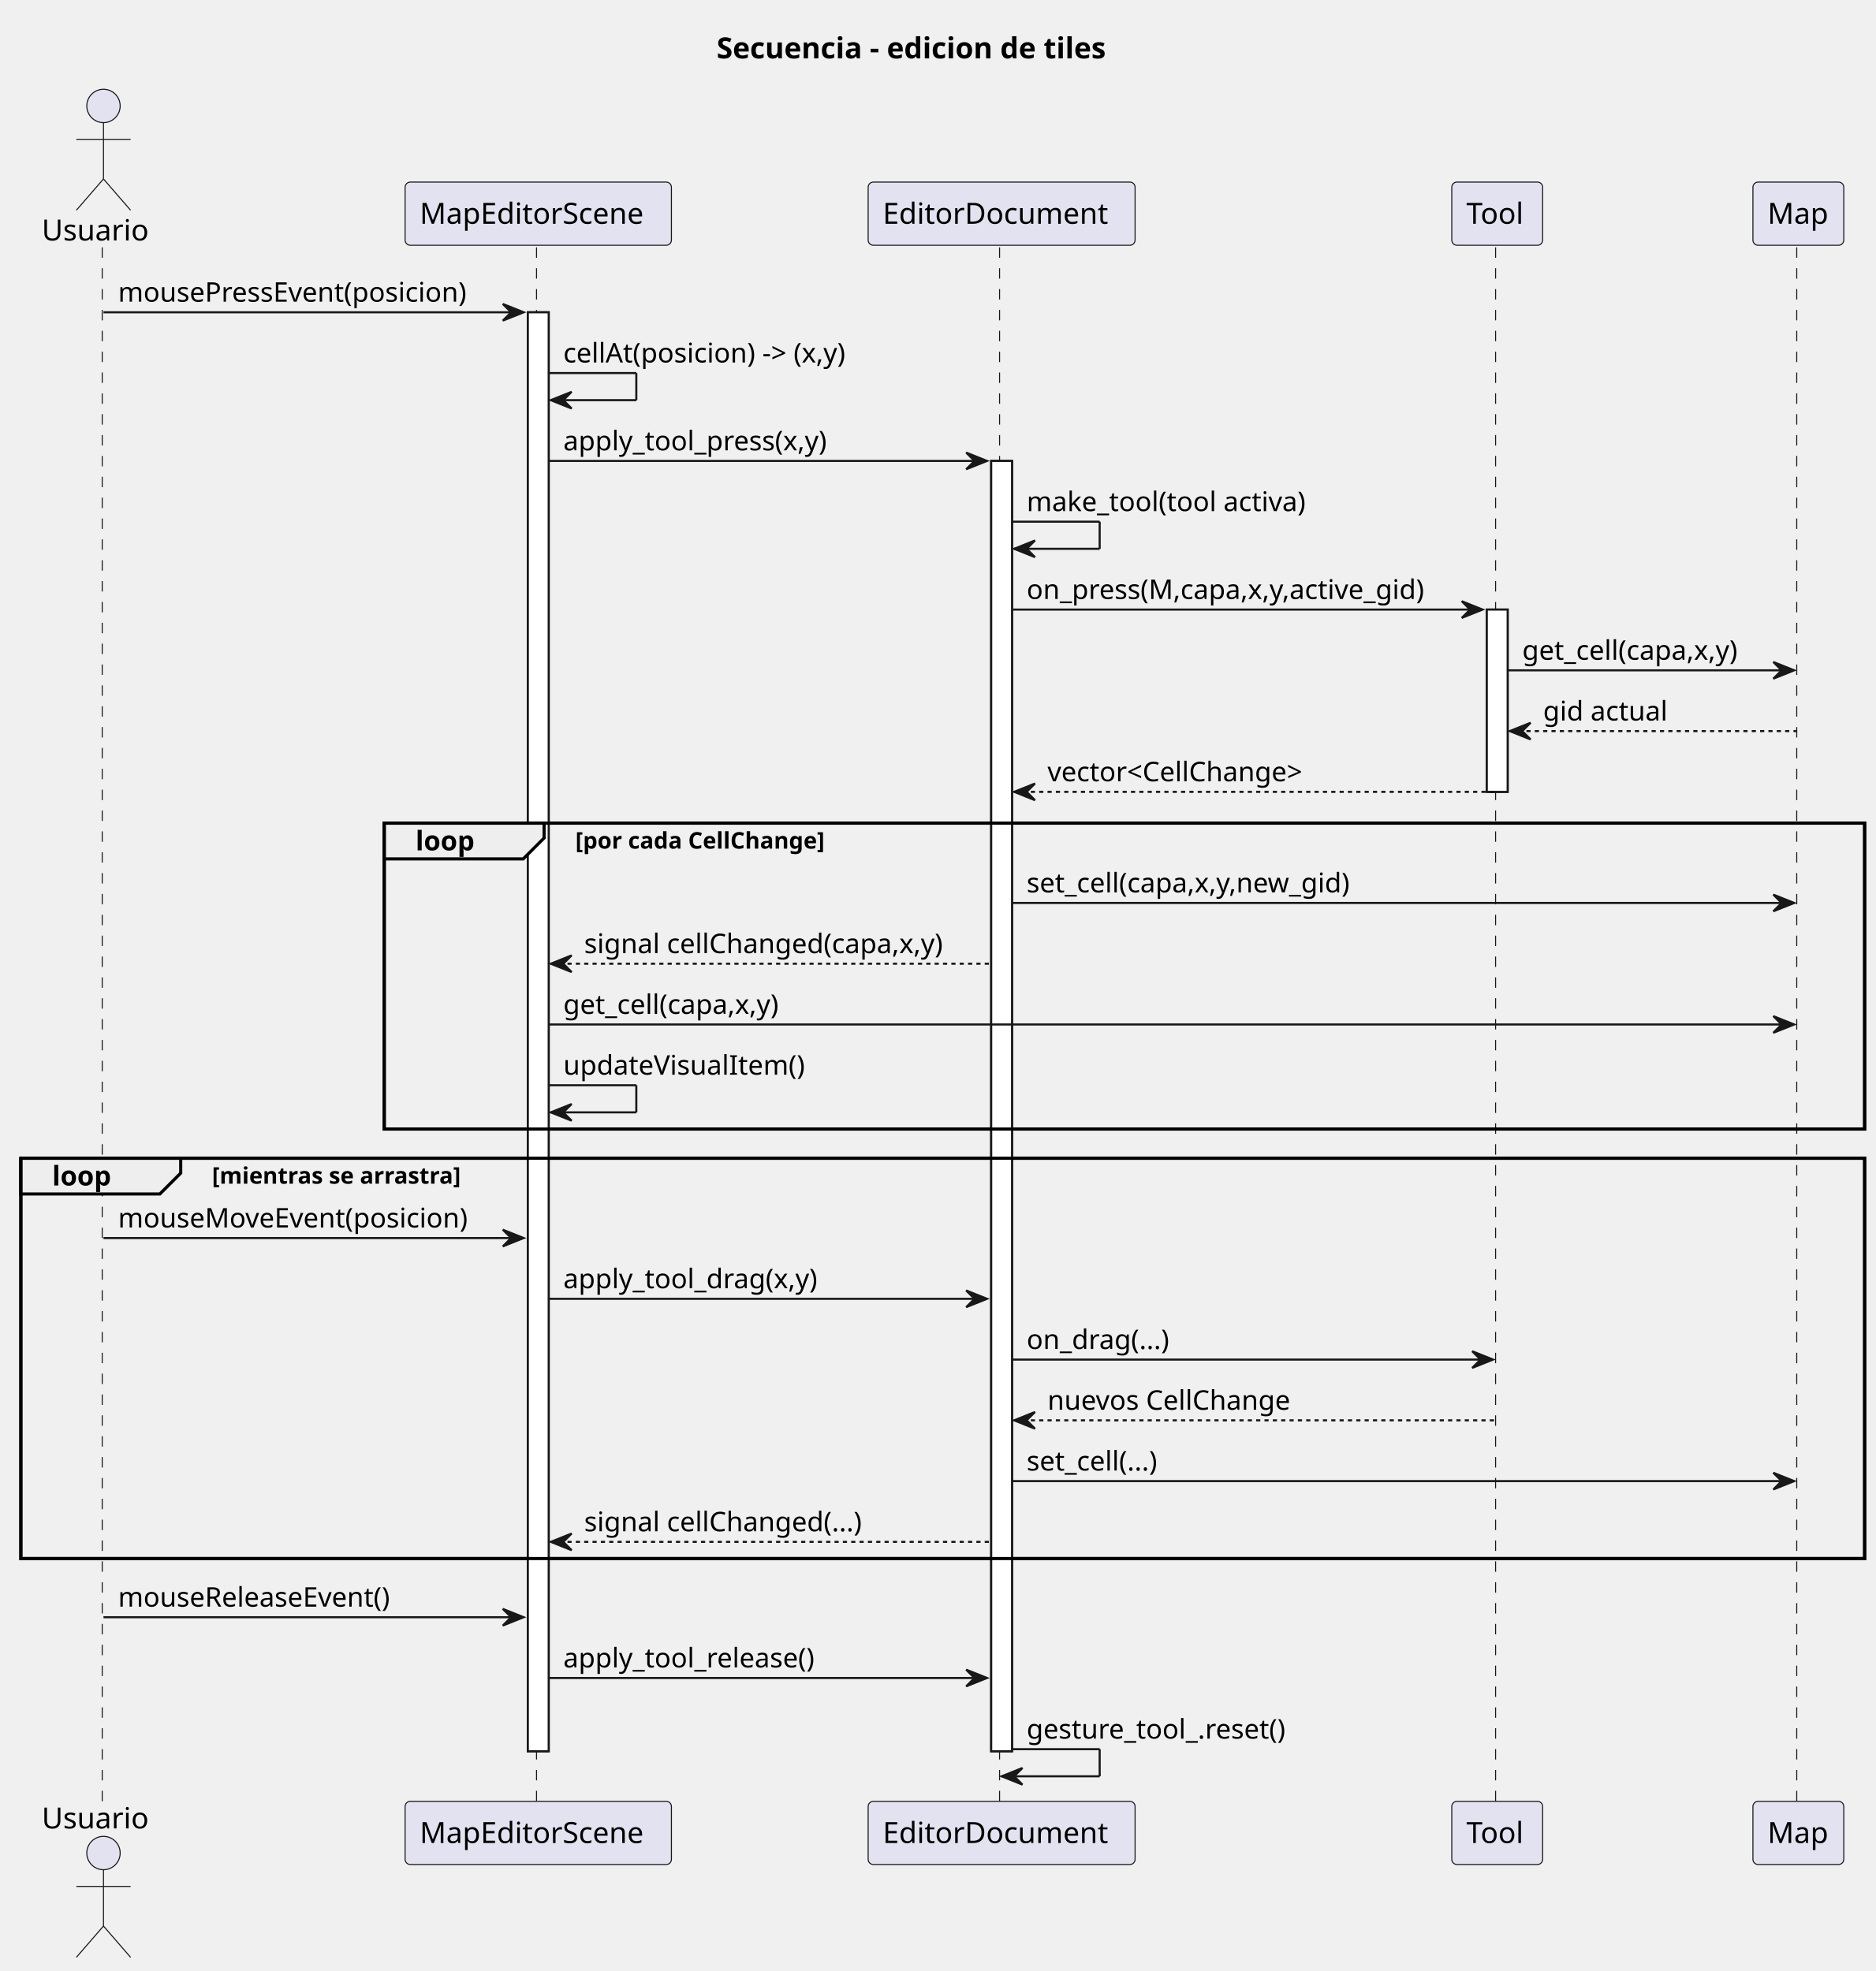
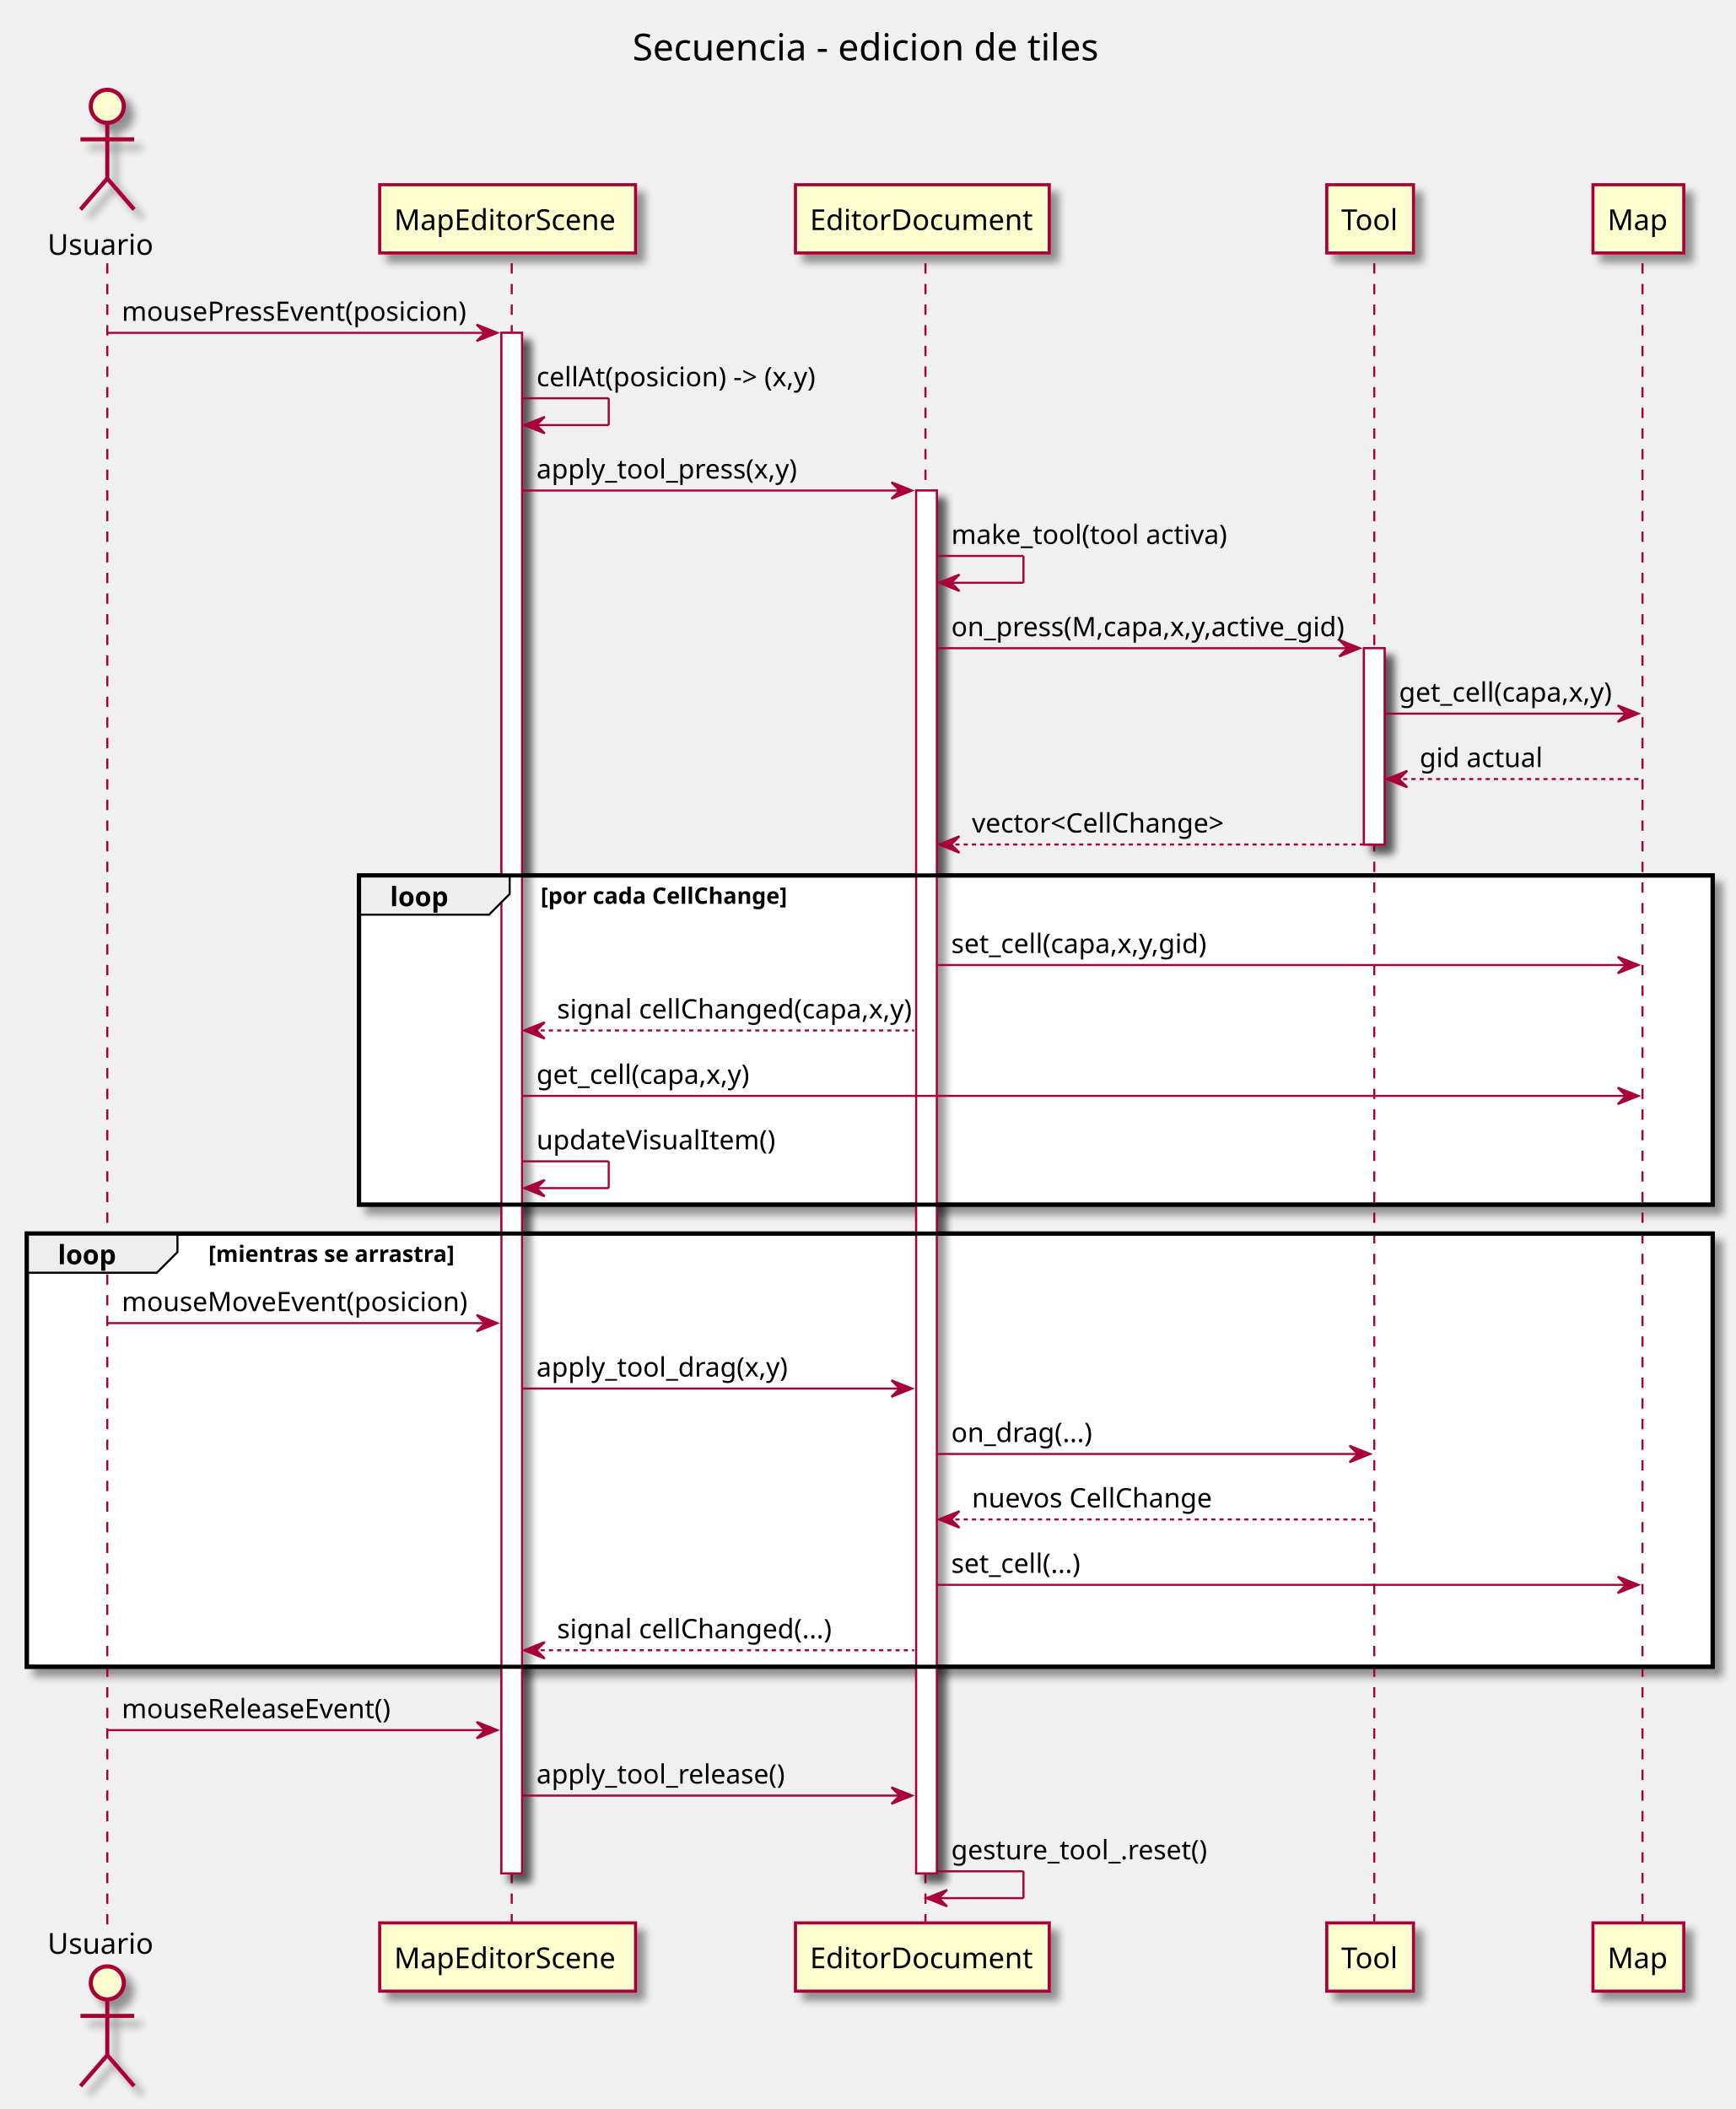
- <svg xmlns="http://www.w3.org/2000/svg" contentStyleType="text/css" data-diagram-type="SEQUENCE" height="945px" preserveAspectRatio="none" style="width:899px;height:945px;background:#FFFFFF;" version="1.1" viewBox="0 0 899 945" width="899px" zoomAndPan="magnify">
-   <defs />
+ <svg xmlns="http://www.w3.org/2000/svg" contentScriptType="application/ecmascript" contentStyleType="text/css" height="1022px" preserveAspectRatio="none" style="width:841px;height:1022px;" version="1.1" viewBox="0 0 841 1022" width="841px" zoomAndPan="magnify">
+   <defs>
+     <filter height="300%" id="f17e6ry32nymo3" width="300%" x="-1" y="-1">
+       <feGaussianBlur result="blurOut" stdDeviation="2.0" />
+       <feColorMatrix in="blurOut" result="blurOut2" type="matrix" values="0 0 0 0 0 0 0 0 0 0 0 0 0 0 0 0 0 0 .4 0" />
+       <feOffset dx="4.0" dy="4.0" in="blurOut2" result="blurOut3" />
+       <feBlend in="SourceGraphic" in2="blurOut3" mode="normal" />
+     </filter>
+   </defs>
  <g>
-     <text fill="#000000" font-family="sans-serif" font-size="14" font-weight="bold" lengthAdjust="spacing" textLength="215.79" x="343.511" y="27.995">Secuencia - edicion de tiles</text>
-     <g>
-       <rect fill="#FFFFFF" height="689.922" style="stroke:#181818;stroke-width:1;" width="10" x="253.019" y="149.727" />
-     </g>
-     <g>
-       <rect fill="#FFFFFF" height="618.656" style="stroke:#181818;stroke-width:1;" width="10" x="475.125" y="220.992" />
-     </g>
-     <g>
-       <rect fill="#FFFFFF" height="87.398" style="stroke:#181818;stroke-width:1;" width="10" x="712.696" y="292.258" />
-     </g>
-     <rect fill="none" height="146.664" style="stroke:#000000;stroke-width:1.5;" width="709.624" x="184.188" y="394.656" />
-     <rect fill="none" height="191.93" style="stroke:#000000;stroke-width:1.5;" width="883.812" x="10" y="555.32" />
-     <g class="participant-lifeline" data-entity-uid="part1" data-qualified-name="U" id="part1-lifeline">
-       <g>
-         <rect fill="#000000" fill-opacity="0" height="746.055" width="8" x="45.602" y="118.594" />
-         <line style="stroke:#181818;stroke-width:0.5;stroke-dasharray:5,5;" x1="49" x2="49" y1="118.594" y2="864.648" />
-       </g>
-     </g>
-     <g class="participant-lifeline" data-entity-uid="part2" data-qualified-name="S" id="part2-lifeline">
-       <g>
-         <rect fill="#000000" fill-opacity="0" height="746.055" width="8" x="254.019" y="118.594" />
-         <line style="stroke:#181818;stroke-width:0.5;stroke-dasharray:5,5;" x1="257.188" x2="257.188" y1="118.594" y2="864.648" />
-       </g>
-     </g>
-     <g class="participant-lifeline" data-entity-uid="part3" data-qualified-name="D" id="part3-lifeline">
-       <g>
-         <rect fill="#000000" fill-opacity="0" height="746.055" width="8" x="476.125" y="118.594" />
-         <line style="stroke:#181818;stroke-width:0.5;stroke-dasharray:5,5;" x1="479.144" x2="479.144" y1="118.594" y2="864.648" />
-       </g>
-     </g>
-     <g class="participant-lifeline" data-entity-uid="part4" data-qualified-name="T" id="part4-lifeline">
-       <g>
-         <rect fill="#000000" fill-opacity="0" height="746.055" width="8" x="713.696" y="118.594" />
-         <line style="stroke:#181818;stroke-width:0.5;stroke-dasharray:5,5;" x1="716.91" x2="716.91" y1="118.594" y2="864.648" />
-       </g>
-     </g>
-     <g class="participant-lifeline" data-entity-uid="part5" data-qualified-name="M" id="part5-lifeline">
-       <g>
-         <rect fill="#000000" fill-opacity="0" height="746.055" width="8" x="858.04" y="118.594" />
-         <line style="stroke:#181818;stroke-width:0.5;stroke-dasharray:5,5;" x1="861.267" x2="861.267" y1="118.594" y2="864.648" />
-       </g>
-     </g>
-     <g class="participant participant-head" data-entity-uid="part1" data-qualified-name="U" id="part1-head">
-       <text fill="#000000" font-family="sans-serif" font-size="14" lengthAdjust="spacing" textLength="53.204" x="20" y="115.292">Usuario</text>
-       <ellipse cx="49.602" cy="50.797" fill="#E2E2F0" rx="8" ry="8" style="stroke:#181818;stroke-width:0.5;" />
-       <path d="M49.602,58.797 L49.602,85.797 M36.602,66.797 L62.602,66.797 M49.602,85.797 L36.602,100.797 M49.602,85.797 L62.602,100.797" fill="none" style="stroke:#181818;stroke-width:0.5;" />
-     </g>
-     <g class="participant participant-tail" data-entity-uid="part1" data-qualified-name="U" id="part1-tail">
-       <text fill="#000000" font-family="sans-serif" font-size="14" lengthAdjust="spacing" textLength="53.204" x="20" y="876.644">Usuario</text>
-       <ellipse cx="49.602" cy="888.445" fill="#E2E2F0" rx="8" ry="8" style="stroke:#181818;stroke-width:0.5;" />
-       <path d="M49.602,896.445 L49.602,923.445 M36.602,904.445 L62.602,904.445 M49.602,923.445 L36.602,938.445 M49.602,923.445 L62.602,938.445" fill="none" style="stroke:#181818;stroke-width:0.5;" />
-     </g>
-     <g class="participant participant-head" data-entity-uid="part2" data-qualified-name="S" id="part2-head">
-       <rect fill="#E2E2F0" height="30.297" rx="2.5" ry="2.5" style="stroke:#181818;stroke-width:0.5;" width="127.661" x="194.188" y="87.297" />
-       <text fill="#000000" font-family="sans-serif" font-size="14" lengthAdjust="spacing" textLength="113.661" x="201.188" y="107.292">MapEditorScene</text>
-     </g>
-     <g class="participant participant-tail" data-entity-uid="part2" data-qualified-name="S" id="part2-tail">
-       <rect fill="#E2E2F0" height="30.297" rx="2.5" ry="2.5" style="stroke:#181818;stroke-width:0.5;" width="127.661" x="194.188" y="863.648" />
-       <text fill="#000000" font-family="sans-serif" font-size="14" lengthAdjust="spacing" textLength="113.661" x="201.188" y="883.644">MapEditorScene</text>
-     </g>
-     <g class="participant participant-head" data-entity-uid="part3" data-qualified-name="D" id="part3-head">
-       <rect fill="#E2E2F0" height="30.297" rx="2.5" ry="2.5" style="stroke:#181818;stroke-width:0.5;" width="127.962" x="416.144" y="87.297" />
-       <text fill="#000000" font-family="sans-serif" font-size="14" lengthAdjust="spacing" textLength="113.962" x="423.144" y="107.292">EditorDocument</text>
-     </g>
-     <g class="participant participant-tail" data-entity-uid="part3" data-qualified-name="D" id="part3-tail">
-       <rect fill="#E2E2F0" height="30.297" rx="2.5" ry="2.5" style="stroke:#181818;stroke-width:0.5;" width="127.962" x="416.144" y="863.648" />
-       <text fill="#000000" font-family="sans-serif" font-size="14" lengthAdjust="spacing" textLength="113.962" x="423.144" y="883.644">EditorDocument</text>
-     </g>
-     <g class="participant participant-head" data-entity-uid="part4" data-qualified-name="T" id="part4-head">
-       <rect fill="#E2E2F0" height="30.297" rx="2.5" ry="2.5" style="stroke:#181818;stroke-width:0.5;" width="43.572" x="695.91" y="87.297" />
-       <text fill="#000000" font-family="sans-serif" font-size="14" lengthAdjust="spacing" textLength="29.572" x="702.91" y="107.292">Tool</text>
-     </g>
-     <g class="participant participant-tail" data-entity-uid="part4" data-qualified-name="T" id="part4-tail">
-       <rect fill="#E2E2F0" height="30.297" rx="2.5" ry="2.5" style="stroke:#181818;stroke-width:0.5;" width="43.572" x="695.91" y="863.648" />
-       <text fill="#000000" font-family="sans-serif" font-size="14" lengthAdjust="spacing" textLength="29.572" x="702.91" y="883.644">Tool</text>
-     </g>
-     <g class="participant participant-head" data-entity-uid="part5" data-qualified-name="M" id="part5-head">
-       <rect fill="#E2E2F0" height="30.297" rx="2.5" ry="2.5" style="stroke:#181818;stroke-width:0.5;" width="43.545" x="840.267" y="87.297" />
-       <text fill="#000000" font-family="sans-serif" font-size="14" lengthAdjust="spacing" textLength="29.545" x="847.267" y="107.292">Map</text>
-     </g>
-     <g class="participant participant-tail" data-entity-uid="part5" data-qualified-name="M" id="part5-tail">
-       <rect fill="#E2E2F0" height="30.297" rx="2.5" ry="2.5" style="stroke:#181818;stroke-width:0.5;" width="43.545" x="840.267" y="863.648" />
-       <text fill="#000000" font-family="sans-serif" font-size="14" lengthAdjust="spacing" textLength="29.545" x="847.267" y="883.644">Map</text>
-     </g>
-     <g>
-       <rect fill="#FFFFFF" height="689.922" style="stroke:#181818;stroke-width:1;" width="10" x="253.019" y="149.727" />
-     </g>
-     <g>
-       <rect fill="#FFFFFF" height="618.656" style="stroke:#181818;stroke-width:1;" width="10" x="475.125" y="220.992" />
-     </g>
-     <g>
-       <rect fill="#FFFFFF" height="87.398" style="stroke:#181818;stroke-width:1;" width="10" x="712.696" y="292.258" />
-     </g>
-     <g class="message" data-entity-1="part1" data-entity-2="part2" id="msg1">
-       <polygon fill="#181818" points="241.019,145.727,251.019,149.727,241.019,153.727,245.019,149.727" style="stroke:#181818;stroke-width:1;" />
-       <line style="stroke:#181818;stroke-width:1;" x1="49.602" x2="247.019" y1="149.727" y2="149.727" />
-       <text fill="#000000" font-family="sans-serif" font-size="13" lengthAdjust="spacing" textLength="179.283" x="56.602" y="144.661">mousePressEvent(posicion)</text>
-     </g>
-     <g class="message" data-entity-1="part2" data-entity-2="part2" id="msg2">
-       <line style="stroke:#181818;stroke-width:1;" x1="263.019" x2="305.019" y1="178.859" y2="178.859" />
-       <line style="stroke:#181818;stroke-width:1;" x1="305.019" x2="305.019" y1="178.859" y2="191.859" />
-       <line style="stroke:#181818;stroke-width:1;" x1="264.019" x2="305.019" y1="191.859" y2="191.859" />
-       <polygon fill="#181818" points="274.019,187.859,264.019,191.859,274.019,195.859,270.019,191.859" style="stroke:#181818;stroke-width:1;" />
-       <text fill="#000000" font-family="sans-serif" font-size="13" lengthAdjust="spacing" textLength="153.556" x="270.019" y="173.793">cellAt(posicion) -&gt; (x,y)</text>
-     </g>
-     <g class="message" data-entity-1="part2" data-entity-2="part3" id="msg3">
-       <polygon fill="#181818" points="463.125,216.992,473.125,220.992,463.125,224.992,467.125,220.992" style="stroke:#181818;stroke-width:1;" />
-       <line style="stroke:#181818;stroke-width:1;" x1="263.019" x2="469.125" y1="220.992" y2="220.992" />
-       <text fill="#000000" font-family="sans-serif" font-size="13" lengthAdjust="spacing" textLength="138.195" x="270.019" y="215.926">apply_tool_press(x,y)</text>
-     </g>
-     <g class="message" data-entity-1="part3" data-entity-2="part3" id="msg4">
-       <line style="stroke:#181818;stroke-width:1;" x1="485.125" x2="527.125" y1="250.125" y2="250.125" />
-       <line style="stroke:#181818;stroke-width:1;" x1="527.125" x2="527.125" y1="250.125" y2="263.125" />
-       <line style="stroke:#181818;stroke-width:1;" x1="486.125" x2="527.125" y1="263.125" y2="263.125" />
-       <polygon fill="#181818" points="496.125,259.125,486.125,263.125,496.125,267.125,492.125,263.125" style="stroke:#181818;stroke-width:1;" />
-       <text fill="#000000" font-family="sans-serif" font-size="13" lengthAdjust="spacing" textLength="145.647" x="492.125" y="245.059">make_tool(tool activa)</text>
-     </g>
-     <g class="message" data-entity-1="part3" data-entity-2="part4" id="msg5">
-       <polygon fill="#181818" points="700.696,288.258,710.696,292.258,700.696,296.258,704.696,292.258" style="stroke:#181818;stroke-width:1;" />
-       <line style="stroke:#181818;stroke-width:1;" x1="485.125" x2="706.696" y1="292.258" y2="292.258" />
-       <text fill="#000000" font-family="sans-serif" font-size="13" lengthAdjust="spacing" textLength="208.571" x="492.125" y="287.192">on_press(M,capa,x,y,active_gid)</text>
-     </g>
-     <g class="message" data-entity-1="part4" data-entity-2="part5" id="msg6">
-       <polygon fill="#181818" points="850.04,317.391,860.04,321.391,850.04,325.391,854.04,321.391" style="stroke:#181818;stroke-width:1;" />
-       <line style="stroke:#181818;stroke-width:1;" x1="722.696" x2="856.04" y1="321.391" y2="321.391" />
-       <text fill="#000000" font-family="sans-serif" font-size="13" lengthAdjust="spacing" textLength="115.343" x="729.696" y="316.325">get_cell(capa,x,y)</text>
-     </g>
-     <g class="message" data-entity-1="part5" data-entity-2="part4" id="msg7">
-       <polygon fill="#181818" points="733.696,346.523,723.696,350.523,733.696,354.523,729.696,350.523" style="stroke:#181818;stroke-width:1;" />
-       <line style="stroke:#181818;stroke-width:1;stroke-dasharray:2,2;" x1="727.696" x2="861.04" y1="350.523" y2="350.523" />
-       <text fill="#000000" font-family="sans-serif" font-size="13" lengthAdjust="spacing" textLength="64.276" x="739.696" y="345.457">gid actual</text>
-     </g>
-     <g class="message" data-entity-1="part4" data-entity-2="part3" id="msg8">
-       <polygon fill="#181818" points="496.125,375.656,486.125,379.656,496.125,383.656,492.125,379.656" style="stroke:#181818;stroke-width:1;" />
-       <line style="stroke:#181818;stroke-width:1;stroke-dasharray:2,2;" x1="490.125" x2="716.696" y1="379.656" y2="379.656" />
-       <text fill="#000000" font-family="sans-serif" font-size="13" lengthAdjust="spacing" textLength="137.09" x="502.125" y="374.59">vector&lt;CellChange&gt;</text>
-     </g>
-     <path d="M184.188,394.656 L260.812,394.656 L260.812,401.789 L250.812,411.789 L184.188,411.789 L184.188,394.656" fill="#EEEEEE" style="stroke:#000000;stroke-width:1.5;" />
-     <rect fill="none" height="146.664" style="stroke:#000000;stroke-width:1.5;" width="709.624" x="184.188" y="394.656" />
-     <text fill="#000000" font-family="sans-serif" font-size="13" font-weight="bold" lengthAdjust="spacing" textLength="31.624" x="199.188" y="407.723">loop</text>
-     <text fill="#000000" font-family="sans-serif" font-size="11" font-weight="bold" lengthAdjust="spacing" textLength="137.376" x="275.812" y="406.867">[por cada CellChange]</text>
-     <g class="message" data-entity-1="part3" data-entity-2="part5" id="msg9">
-       <polygon fill="#181818" points="850.04,428.922,860.04,432.922,850.04,436.922,854.04,432.922" style="stroke:#181818;stroke-width:1;" />
-       <line style="stroke:#181818;stroke-width:1;" x1="485.125" x2="856.04" y1="432.922" y2="432.922" />
-       <text fill="#000000" font-family="sans-serif" font-size="13" lengthAdjust="spacing" textLength="171.482" x="492.125" y="427.856">set_cell(capa,x,y,new_gid)</text>
-     </g>
-     <g class="message" data-entity-1="part3" data-entity-2="part2" id="msg10">
-       <polygon fill="#181818" points="274.019,458.055,264.019,462.055,274.019,466.055,270.019,462.055" style="stroke:#181818;stroke-width:1;" />
-       <line style="stroke:#181818;stroke-width:1;stroke-dasharray:2,2;" x1="268.019" x2="474.125" y1="462.055" y2="462.055" />
-       <text fill="#000000" font-family="sans-serif" font-size="13" lengthAdjust="spacing" textLength="188.106" x="280.019" y="456.989">signal cellChanged(capa,x,y)</text>
-     </g>
-     <g class="message" data-entity-1="part2" data-entity-2="part5" id="msg11">
-       <polygon fill="#181818" points="850.04,487.188,860.04,491.188,850.04,495.188,854.04,491.188" style="stroke:#181818;stroke-width:1;" />
-       <line style="stroke:#181818;stroke-width:1;" x1="263.019" x2="856.04" y1="491.188" y2="491.188" />
-       <text fill="#000000" font-family="sans-serif" font-size="13" lengthAdjust="spacing" textLength="115.343" x="270.019" y="486.122">get_cell(capa,x,y)</text>
-     </g>
-     <g class="message" data-entity-1="part2" data-entity-2="part2" id="msg12">
-       <line style="stroke:#181818;stroke-width:1;" x1="263.019" x2="305.019" y1="520.32" y2="520.32" />
-       <line style="stroke:#181818;stroke-width:1;" x1="305.019" x2="305.019" y1="520.32" y2="533.32" />
-       <line style="stroke:#181818;stroke-width:1;" x1="264.019" x2="305.019" y1="533.32" y2="533.32" />
-       <polygon fill="#181818" points="274.019,529.32,264.019,533.32,274.019,537.32,270.019,533.32" style="stroke:#181818;stroke-width:1;" />
-       <text fill="#000000" font-family="sans-serif" font-size="13" lengthAdjust="spacing" textLength="124.636" x="270.019" y="515.254">updateVisualItem()</text>
-     </g>
-     <path d="M10,555.32 L86.624,555.32 L86.624,562.453 L76.624,572.453 L10,572.453 L10,555.32" fill="#EEEEEE" style="stroke:#000000;stroke-width:1.5;" />
-     <rect fill="none" height="191.93" style="stroke:#000000;stroke-width:1.5;" width="883.812" x="10" y="555.32" />
-     <text fill="#000000" font-family="sans-serif" font-size="13" font-weight="bold" lengthAdjust="spacing" textLength="31.624" x="25" y="568.387">loop</text>
-     <text fill="#000000" font-family="sans-serif" font-size="11" font-weight="bold" lengthAdjust="spacing" textLength="137.248" x="101.624" y="567.531">[mientras se arrastra]</text>
-     <g class="message" data-entity-1="part1" data-entity-2="part2" id="msg13">
-       <polygon fill="#181818" points="241.019,589.586,251.019,593.586,241.019,597.586,245.019,593.586" style="stroke:#181818;stroke-width:1;" />
-       <line style="stroke:#181818;stroke-width:1;" x1="49.602" x2="247.019" y1="593.586" y2="593.586" />
-       <text fill="#000000" font-family="sans-serif" font-size="13" lengthAdjust="spacing" textLength="179.417" x="56.602" y="588.52">mouseMoveEvent(posicion)</text>
-     </g>
-     <g class="message" data-entity-1="part2" data-entity-2="part3" id="msg14">
-       <polygon fill="#181818" points="463.125,618.719,473.125,622.719,463.125,626.719,467.125,622.719" style="stroke:#181818;stroke-width:1;" />
-       <line style="stroke:#181818;stroke-width:1;" x1="263.019" x2="469.125" y1="622.719" y2="622.719" />
-       <text fill="#000000" font-family="sans-serif" font-size="13" lengthAdjust="spacing" textLength="132.869" x="270.019" y="617.653">apply_tool_drag(x,y)</text>
-     </g>
-     <g class="message" data-entity-1="part3" data-entity-2="part4" id="msg15">
-       <polygon fill="#181818" points="705.696,647.852,715.696,651.852,705.696,655.852,709.696,651.852" style="stroke:#181818;stroke-width:1;" />
-       <line style="stroke:#181818;stroke-width:1;" x1="485.125" x2="711.696" y1="651.852" y2="651.852" />
-       <text fill="#000000" font-family="sans-serif" font-size="13" lengthAdjust="spacing" textLength="75.048" x="492.125" y="646.786">on_drag(...)</text>
-     </g>
-     <g class="message" data-entity-1="part4" data-entity-2="part3" id="msg16">
-       <polygon fill="#181818" points="496.125,676.984,486.125,680.984,496.125,684.984,492.125,680.984" style="stroke:#181818;stroke-width:1;" />
-       <line style="stroke:#181818;stroke-width:1;stroke-dasharray:2,2;" x1="490.125" x2="716.696" y1="680.984" y2="680.984" />
-       <text fill="#000000" font-family="sans-serif" font-size="13" lengthAdjust="spacing" textLength="125.1" x="502.125" y="675.918">nuevos CellChange</text>
-     </g>
-     <g class="message" data-entity-1="part3" data-entity-2="part5" id="msg17">
-       <polygon fill="#181818" points="850.04,706.117,860.04,710.117,850.04,714.117,854.04,710.117" style="stroke:#181818;stroke-width:1;" />
-       <line style="stroke:#181818;stroke-width:1;" x1="485.125" x2="856.04" y1="710.117" y2="710.117" />
-       <text fill="#000000" font-family="sans-serif" font-size="13" lengthAdjust="spacing" textLength="71.278" x="492.125" y="705.051">set_cell(...)</text>
-     </g>
-     <g class="message" data-entity-1="part3" data-entity-2="part2" id="msg18">
-       <polygon fill="#181818" points="274.019,735.25,264.019,739.25,274.019,743.25,270.019,739.25" style="stroke:#181818;stroke-width:1;" />
-       <line style="stroke:#181818;stroke-width:1;stroke-dasharray:2,2;" x1="268.019" x2="474.125" y1="739.25" y2="739.25" />
-       <text fill="#000000" font-family="sans-serif" font-size="13" lengthAdjust="spacing" textLength="145.52" x="280.019" y="734.184">signal cellChanged(...)</text>
-     </g>
-     <g class="message" data-entity-1="part1" data-entity-2="part2" id="msg19">
-       <polygon fill="#181818" points="241.019,771.383,251.019,775.383,241.019,779.383,245.019,775.383" style="stroke:#181818;stroke-width:1;" />
-       <line style="stroke:#181818;stroke-width:1;" x1="49.602" x2="247.019" y1="775.383" y2="775.383" />
-       <text fill="#000000" font-family="sans-serif" font-size="13" lengthAdjust="spacing" textLength="142.391" x="56.602" y="770.317">mouseReleaseEvent()</text>
-     </g>
-     <g class="message" data-entity-1="part2" data-entity-2="part3" id="msg20">
-       <polygon fill="#181818" points="463.125,800.516,473.125,804.516,463.125,808.516,467.125,804.516" style="stroke:#181818;stroke-width:1;" />
-       <line style="stroke:#181818;stroke-width:1;" x1="263.019" x2="469.125" y1="804.516" y2="804.516" />
-       <text fill="#000000" font-family="sans-serif" font-size="13" lengthAdjust="spacing" textLength="131.225" x="270.019" y="799.45">apply_tool_release()</text>
-     </g>
-     <g class="message" data-entity-1="part3" data-entity-2="part3" id="msg21">
-       <line style="stroke:#181818;stroke-width:1;" x1="485.125" x2="527.125" y1="838.648" y2="838.648" />
-       <line style="stroke:#181818;stroke-width:1;" x1="527.125" x2="527.125" y1="838.648" y2="851.648" />
-       <line style="stroke:#181818;stroke-width:1;" x1="480.125" x2="527.125" y1="851.648" y2="851.648" />
-       <polygon fill="#181818" points="490.125,847.648,480.125,851.648,490.125,855.648,486.125,851.648" style="stroke:#181818;stroke-width:1;" />
-       <text fill="#000000" font-family="sans-serif" font-size="13" lengthAdjust="spacing" textLength="134.805" x="492.125" y="833.582">gesture_tool_.reset()</text>
-     </g>
+     <text fill="#000000" font-family="sans-serif" font-size="18" lengthAdjust="spacingAndGlyphs" textLength="230" x="306.5" y="29.242">Secuencia - edicion de tiles</text>
+     <rect fill="#FFFFFF" filter="url(#f17e6ry32nymo3)" height="746.532" style="stroke: #A80036; stroke-width: 1.0;" width="10" x="243" y="161.29" />
+     <rect fill="#FFFFFF" filter="url(#f17e6ry32nymo3)" height="670.12" style="stroke: #A80036; stroke-width: 1.0;" width="10" x="444" y="237.702" />
+     <rect fill="#FFFFFF" filter="url(#f17e6ry32nymo3)" height="95.118" style="stroke: #A80036; stroke-width: 1.0;" width="10" x="661" y="314.114" />
+     <rect fill="#FFFFFF" filter="url(#f17e6ry32nymo3)" height="159.53" style="stroke: #000000; stroke-width: 2.0;" width="656" x="174" y="424.232" />
+     <rect fill="#FFFFFF" filter="url(#f17e6ry32nymo3)" height="209.942" style="stroke: #000000; stroke-width: 2.0;" width="817" x="13" y="597.762" />
+     <line style="stroke: #A80036; stroke-width: 1.0; stroke-dasharray: 5.0,5.0;" x1="52" x2="52" y1="127.584" y2="932.822" />
+     <line style="stroke: #A80036; stroke-width: 1.0; stroke-dasharray: 5.0,5.0;" x1="248" x2="248" y1="127.584" y2="932.822" />
+     <line style="stroke: #A80036; stroke-width: 1.0; stroke-dasharray: 5.0,5.0;" x1="448.5" x2="448.5" y1="127.584" y2="932.822" />
+     <line style="stroke: #A80036; stroke-width: 1.0; stroke-dasharray: 5.0,5.0;" x1="666" x2="666" y1="127.584" y2="932.822" />
+     <line style="stroke: #A80036; stroke-width: 1.0; stroke-dasharray: 5.0,5.0;" x1="796" x2="796" y1="127.584" y2="932.822" />
+     <text fill="#000000" font-family="sans-serif" font-size="14" lengthAdjust="spacingAndGlyphs" textLength="52" x="23" y="123.482">Usuario</text>
+     <ellipse cx="52" cy="51.516" fill="#FEFECE" filter="url(#f17e6ry32nymo3)" rx="8" ry="8" style="stroke: #A80036; stroke-width: 2.0;" />
+     <path d="M52,59.516 L52,86.516 M39,67.516 L65,67.516 M52,86.516 L39,101.516 M52,86.516 L65,101.516 " fill="none" filter="url(#f17e6ry32nymo3)" style="stroke: #A80036; stroke-width: 2.0;" />
+     <text fill="#000000" font-family="sans-serif" font-size="14" lengthAdjust="spacingAndGlyphs" textLength="52" x="23" y="946.788">Usuario</text>
+     <ellipse cx="52" cy="960.89" fill="#FEFECE" filter="url(#f17e6ry32nymo3)" rx="8" ry="8" style="stroke: #A80036; stroke-width: 2.0;" />
+     <path d="M52,968.89 L52,995.89 M39,976.89 L65,976.89 M52,995.89 L39,1010.89 M52,995.89 L65,1010.89 " fill="none" filter="url(#f17e6ry32nymo3)" style="stroke: #A80036; stroke-width: 2.0;" />
+     <rect fill="#FEFECE" filter="url(#f17e6ry32nymo3)" height="33.068" style="stroke: #A80036; stroke-width: 1.5;" width="124" x="184" y="89.516" />
+     <text fill="#000000" font-family="sans-serif" font-size="14" lengthAdjust="spacingAndGlyphs" textLength="110" x="191" y="111.482">MapEditorScene</text>
+     <rect fill="#FEFECE" filter="url(#f17e6ry32nymo3)" height="33.068" style="stroke: #A80036; stroke-width: 1.5;" width="124" x="184" y="931.822" />
+     <text fill="#000000" font-family="sans-serif" font-size="14" lengthAdjust="spacingAndGlyphs" textLength="110" x="191" y="953.788">MapEditorScene</text>
+     <rect fill="#FEFECE" filter="url(#f17e6ry32nymo3)" height="33.068" style="stroke: #A80036; stroke-width: 1.5;" width="123" x="385.5" y="89.516" />
+     <text fill="#000000" font-family="sans-serif" font-size="14" lengthAdjust="spacingAndGlyphs" textLength="109" x="392.5" y="111.482">EditorDocument</text>
+     <rect fill="#FEFECE" filter="url(#f17e6ry32nymo3)" height="33.068" style="stroke: #A80036; stroke-width: 1.5;" width="123" x="385.5" y="931.822" />
+     <text fill="#000000" font-family="sans-serif" font-size="14" lengthAdjust="spacingAndGlyphs" textLength="109" x="392.5" y="953.788">EditorDocument</text>
+     <rect fill="#FEFECE" filter="url(#f17e6ry32nymo3)" height="33.068" style="stroke: #A80036; stroke-width: 1.5;" width="42" x="643" y="89.516" />
+     <text fill="#000000" font-family="sans-serif" font-size="14" lengthAdjust="spacingAndGlyphs" textLength="28" x="650" y="111.482">Tool</text>
+     <rect fill="#FEFECE" filter="url(#f17e6ry32nymo3)" height="33.068" style="stroke: #A80036; stroke-width: 1.5;" width="42" x="643" y="931.822" />
+     <text fill="#000000" font-family="sans-serif" font-size="14" lengthAdjust="spacingAndGlyphs" textLength="28" x="650" y="953.788">Tool</text>
+     <rect fill="#FEFECE" filter="url(#f17e6ry32nymo3)" height="33.068" style="stroke: #A80036; stroke-width: 1.5;" width="44" x="772" y="89.516" />
+     <text fill="#000000" font-family="sans-serif" font-size="14" lengthAdjust="spacingAndGlyphs" textLength="30" x="779" y="111.482">Map</text>
+     <rect fill="#FEFECE" filter="url(#f17e6ry32nymo3)" height="33.068" style="stroke: #A80036; stroke-width: 1.5;" width="44" x="772" y="931.822" />
+     <text fill="#000000" font-family="sans-serif" font-size="14" lengthAdjust="spacingAndGlyphs" textLength="30" x="779" y="953.788">Map</text>
+     <rect fill="#FFFFFF" filter="url(#f17e6ry32nymo3)" height="746.532" style="stroke: #A80036; stroke-width: 1.0;" width="10" x="243" y="161.29" />
+     <rect fill="#FFFFFF" filter="url(#f17e6ry32nymo3)" height="670.12" style="stroke: #A80036; stroke-width: 1.0;" width="10" x="444" y="237.702" />
+     <rect fill="#FFFFFF" filter="url(#f17e6ry32nymo3)" height="95.118" style="stroke: #A80036; stroke-width: 1.0;" width="10" x="661" y="314.114" />
+     <polygon fill="#A80036" points="231,157.29,241,161.29,231,165.29,235,161.29" style="stroke: #A80036; stroke-width: 1.0;" />
+     <line style="stroke: #A80036; stroke-width: 1.0;" x1="52" x2="237" y1="161.29" y2="161.29" />
+     <text fill="#000000" font-family="sans-serif" font-size="13" lengthAdjust="spacingAndGlyphs" textLength="165" x="59" y="155.481">mousePressEvent(posicion)</text>
+     <line style="stroke: #A80036; stroke-width: 1.0;" x1="253" x2="295" y1="192.996" y2="192.996" />
+     <line style="stroke: #A80036; stroke-width: 1.0;" x1="295" x2="295" y1="192.996" y2="205.996" />
+     <line style="stroke: #A80036; stroke-width: 1.0;" x1="254" x2="295" y1="205.996" y2="205.996" />
+     <polygon fill="#A80036" points="264,201.996,254,205.996,264,209.996,260,205.996" style="stroke: #A80036; stroke-width: 1.0;" />
+     <text fill="#000000" font-family="sans-serif" font-size="13" lengthAdjust="spacingAndGlyphs" textLength="132" x="260" y="187.187">cellAt(posicion) -&gt; (x,y)</text>
+     <polygon fill="#A80036" points="432,233.702,442,237.702,432,241.702,436,237.702" style="stroke: #A80036; stroke-width: 1.0;" />
+     <line style="stroke: #A80036; stroke-width: 1.0;" x1="253" x2="438" y1="237.702" y2="237.702" />
+     <text fill="#000000" font-family="sans-serif" font-size="13" lengthAdjust="spacingAndGlyphs" textLength="126" x="260" y="231.893">apply_tool_press(x,y)</text>
+     <line style="stroke: #A80036; stroke-width: 1.0;" x1="454" x2="496" y1="269.408" y2="269.408" />
+     <line style="stroke: #A80036; stroke-width: 1.0;" x1="496" x2="496" y1="269.408" y2="282.408" />
+     <line style="stroke: #A80036; stroke-width: 1.0;" x1="455" x2="496" y1="282.408" y2="282.408" />
+     <polygon fill="#A80036" points="465,278.408,455,282.408,465,286.408,461,282.408" style="stroke: #A80036; stroke-width: 1.0;" />
+     <text fill="#000000" font-family="sans-serif" font-size="13" lengthAdjust="spacingAndGlyphs" textLength="133" x="461" y="263.599">make_tool(tool activa)</text>
+     <polygon fill="#A80036" points="649,310.114,659,314.114,649,318.114,653,314.114" style="stroke: #A80036; stroke-width: 1.0;" />
+     <line style="stroke: #A80036; stroke-width: 1.0;" x1="454" x2="655" y1="314.114" y2="314.114" />
+     <text fill="#000000" font-family="sans-serif" font-size="13" lengthAdjust="spacingAndGlyphs" textLength="188" x="461" y="308.305">on_press(M,capa,x,y,active_gid)</text>
+     <polygon fill="#A80036" points="784,341.82,794,345.82,784,349.82,788,345.82" style="stroke: #A80036; stroke-width: 1.0;" />
+     <line style="stroke: #A80036; stroke-width: 1.0;" x1="671" x2="790" y1="345.82" y2="345.82" />
+     <text fill="#000000" font-family="sans-serif" font-size="13" lengthAdjust="spacingAndGlyphs" textLength="101" x="678" y="340.011">get_cell(capa,x,y)</text>
+     <polygon fill="#A80036" points="682,373.526,672,377.526,682,381.526,678,377.526" style="stroke: #A80036; stroke-width: 1.0;" />
+     <line style="stroke: #A80036; stroke-width: 1.0; stroke-dasharray: 2.0,2.0;" x1="676" x2="795" y1="377.526" y2="377.526" />
+     <text fill="#000000" font-family="sans-serif" font-size="13" lengthAdjust="spacingAndGlyphs" textLength="58" x="688" y="371.717">gid actual</text>
+     <polygon fill="#A80036" points="465,405.232,455,409.232,465,413.232,461,409.232" style="stroke: #A80036; stroke-width: 1.0;" />
+     <line style="stroke: #A80036; stroke-width: 1.0; stroke-dasharray: 2.0,2.0;" x1="459" x2="665" y1="409.232" y2="409.232" />
+     <text fill="#000000" font-family="sans-serif" font-size="13" lengthAdjust="spacingAndGlyphs" textLength="119" x="471" y="403.423">vector&lt;CellChange&gt;</text>
+     <path d="M174,424.232 L247,424.232 L247,433.232 L237,443.232 L174,443.232 L174,424.232 " fill="#EEEEEE" style="stroke: #000000; stroke-width: 1.0;" />
+     <rect fill="none" height="159.53" style="stroke: #000000; stroke-width: 2.0;" width="656" x="174" y="424.232" />
+     <text fill="#000000" font-family="sans-serif" font-size="13" font-weight="bold" lengthAdjust="spacingAndGlyphs" textLength="28" x="189" y="439.129">loop</text>
+     <text fill="#000000" font-family="sans-serif" font-size="11" font-weight="bold" lengthAdjust="spacingAndGlyphs" textLength="122" x="262" y="437.991">[por cada CellChange]</text>
+     <polygon fill="#A80036" points="784,463.644,794,467.644,784,471.644,788,467.644" style="stroke: #A80036; stroke-width: 1.0;" />
+     <line style="stroke: #A80036; stroke-width: 1.0;" x1="454" x2="790" y1="467.644" y2="467.644" />
+     <text fill="#000000" font-family="sans-serif" font-size="13" lengthAdjust="spacingAndGlyphs" textLength="121" x="461" y="461.835">set_cell(capa,x,y,gid)</text>
+     <polygon fill="#A80036" points="264,495.35,254,499.35,264,503.35,260,499.35" style="stroke: #A80036; stroke-width: 1.0;" />
+     <line style="stroke: #A80036; stroke-width: 1.0; stroke-dasharray: 2.0,2.0;" x1="258" x2="443" y1="499.35" y2="499.35" />
+     <text fill="#000000" font-family="sans-serif" font-size="13" lengthAdjust="spacingAndGlyphs" textLength="167" x="270" y="493.541">signal cellChanged(capa,x,y)</text>
+     <polygon fill="#A80036" points="784,527.056,794,531.056,784,535.056,788,531.056" style="stroke: #A80036; stroke-width: 1.0;" />
+     <line style="stroke: #A80036; stroke-width: 1.0;" x1="253" x2="790" y1="531.056" y2="531.056" />
+     <text fill="#000000" font-family="sans-serif" font-size="13" lengthAdjust="spacingAndGlyphs" textLength="101" x="260" y="525.247">get_cell(capa,x,y)</text>
+     <line style="stroke: #A80036; stroke-width: 1.0;" x1="253" x2="295" y1="562.762" y2="562.762" />
+     <line style="stroke: #A80036; stroke-width: 1.0;" x1="295" x2="295" y1="562.762" y2="575.762" />
+     <line style="stroke: #A80036; stroke-width: 1.0;" x1="254" x2="295" y1="575.762" y2="575.762" />
+     <polygon fill="#A80036" points="264,571.762,254,575.762,264,579.762,260,575.762" style="stroke: #A80036; stroke-width: 1.0;" />
+     <text fill="#000000" font-family="sans-serif" font-size="13" lengthAdjust="spacingAndGlyphs" textLength="114" x="260" y="556.953">updateVisualItem()</text>
+     <path d="M13,597.762 L86,597.762 L86,606.762 L76,616.762 L13,616.762 L13,597.762 " fill="#EEEEEE" style="stroke: #000000; stroke-width: 1.0;" />
+     <rect fill="none" height="209.942" style="stroke: #000000; stroke-width: 2.0;" width="817" x="13" y="597.762" />
+     <text fill="#000000" font-family="sans-serif" font-size="13" font-weight="bold" lengthAdjust="spacingAndGlyphs" textLength="28" x="28" y="612.659">loop</text>
+     <text fill="#000000" font-family="sans-serif" font-size="11" font-weight="bold" lengthAdjust="spacingAndGlyphs" textLength="122" x="101" y="611.521">[mientras se arrastra]</text>
+     <polygon fill="#A80036" points="231,637.174,241,641.174,231,645.174,235,641.174" style="stroke: #A80036; stroke-width: 1.0;" />
+     <line style="stroke: #A80036; stroke-width: 1.0;" x1="52" x2="237" y1="641.174" y2="641.174" />
+     <text fill="#000000" font-family="sans-serif" font-size="13" lengthAdjust="spacingAndGlyphs" textLength="167" x="59" y="635.365">mouseMoveEvent(posicion)</text>
+     <polygon fill="#A80036" points="432,668.88,442,672.88,432,676.88,436,672.88" style="stroke: #A80036; stroke-width: 1.0;" />
+     <line style="stroke: #A80036; stroke-width: 1.0;" x1="253" x2="438" y1="672.88" y2="672.88" />
+     <text fill="#000000" font-family="sans-serif" font-size="13" lengthAdjust="spacingAndGlyphs" textLength="122" x="260" y="667.071">apply_tool_drag(x,y)</text>
+     <polygon fill="#A80036" points="654,700.586,664,704.586,654,708.586,658,704.586" style="stroke: #A80036; stroke-width: 1.0;" />
+     <line style="stroke: #A80036; stroke-width: 1.0;" x1="454" x2="660" y1="704.586" y2="704.586" />
+     <text fill="#000000" font-family="sans-serif" font-size="13" lengthAdjust="spacingAndGlyphs" textLength="67" x="461" y="698.777">on_drag(...)</text>
+     <polygon fill="#A80036" points="465,732.292,455,736.292,465,740.292,461,736.292" style="stroke: #A80036; stroke-width: 1.0;" />
+     <line style="stroke: #A80036; stroke-width: 1.0; stroke-dasharray: 2.0,2.0;" x1="459" x2="665" y1="736.292" y2="736.292" />
+     <text fill="#000000" font-family="sans-serif" font-size="13" lengthAdjust="spacingAndGlyphs" textLength="114" x="471" y="730.483">nuevos CellChange</text>
+     <polygon fill="#A80036" points="784,763.998,794,767.998,784,771.998,788,767.998" style="stroke: #A80036; stroke-width: 1.0;" />
+     <line style="stroke: #A80036; stroke-width: 1.0;" x1="454" x2="790" y1="767.998" y2="767.998" />
+     <text fill="#000000" font-family="sans-serif" font-size="13" lengthAdjust="spacingAndGlyphs" textLength="60" x="461" y="762.189">set_cell(...)</text>
+     <polygon fill="#A80036" points="264,795.704,254,799.704,264,803.704,260,799.704" style="stroke: #A80036; stroke-width: 1.0;" />
+     <line style="stroke: #A80036; stroke-width: 1.0; stroke-dasharray: 2.0,2.0;" x1="258" x2="443" y1="799.704" y2="799.704" />
+     <text fill="#000000" font-family="sans-serif" font-size="13" lengthAdjust="spacingAndGlyphs" textLength="128" x="270" y="793.895">signal cellChanged(...)</text>
+     <polygon fill="#A80036" points="231,834.41,241,838.41,231,842.41,235,838.41" style="stroke: #A80036; stroke-width: 1.0;" />
+     <line style="stroke: #A80036; stroke-width: 1.0;" x1="52" x2="237" y1="838.41" y2="838.41" />
+     <text fill="#000000" font-family="sans-serif" font-size="13" lengthAdjust="spacingAndGlyphs" textLength="128" x="59" y="832.601">mouseReleaseEvent()</text>
+     <polygon fill="#A80036" points="432,866.116,442,870.116,432,874.116,436,870.116" style="stroke: #A80036; stroke-width: 1.0;" />
+     <line style="stroke: #A80036; stroke-width: 1.0;" x1="253" x2="438" y1="870.116" y2="870.116" />
+     <text fill="#000000" font-family="sans-serif" font-size="13" lengthAdjust="spacingAndGlyphs" textLength="119" x="260" y="864.307">apply_tool_release()</text>
+     <line style="stroke: #A80036; stroke-width: 1.0;" x1="454" x2="496" y1="906.822" y2="906.822" />
+     <line style="stroke: #A80036; stroke-width: 1.0;" x1="496" x2="496" y1="906.822" y2="919.822" />
+     <line style="stroke: #A80036; stroke-width: 1.0;" x1="449" x2="496" y1="919.822" y2="919.822" />
+     <polygon fill="#A80036" points="459,915.822,449,919.822,459,923.822,455,919.822" style="stroke: #A80036; stroke-width: 1.0;" />
+     <text fill="#000000" font-family="sans-serif" font-size="13" lengthAdjust="spacingAndGlyphs" textLength="123" x="461" y="901.013">gesture_tool_.reset()</text>
  </g>
</svg>
